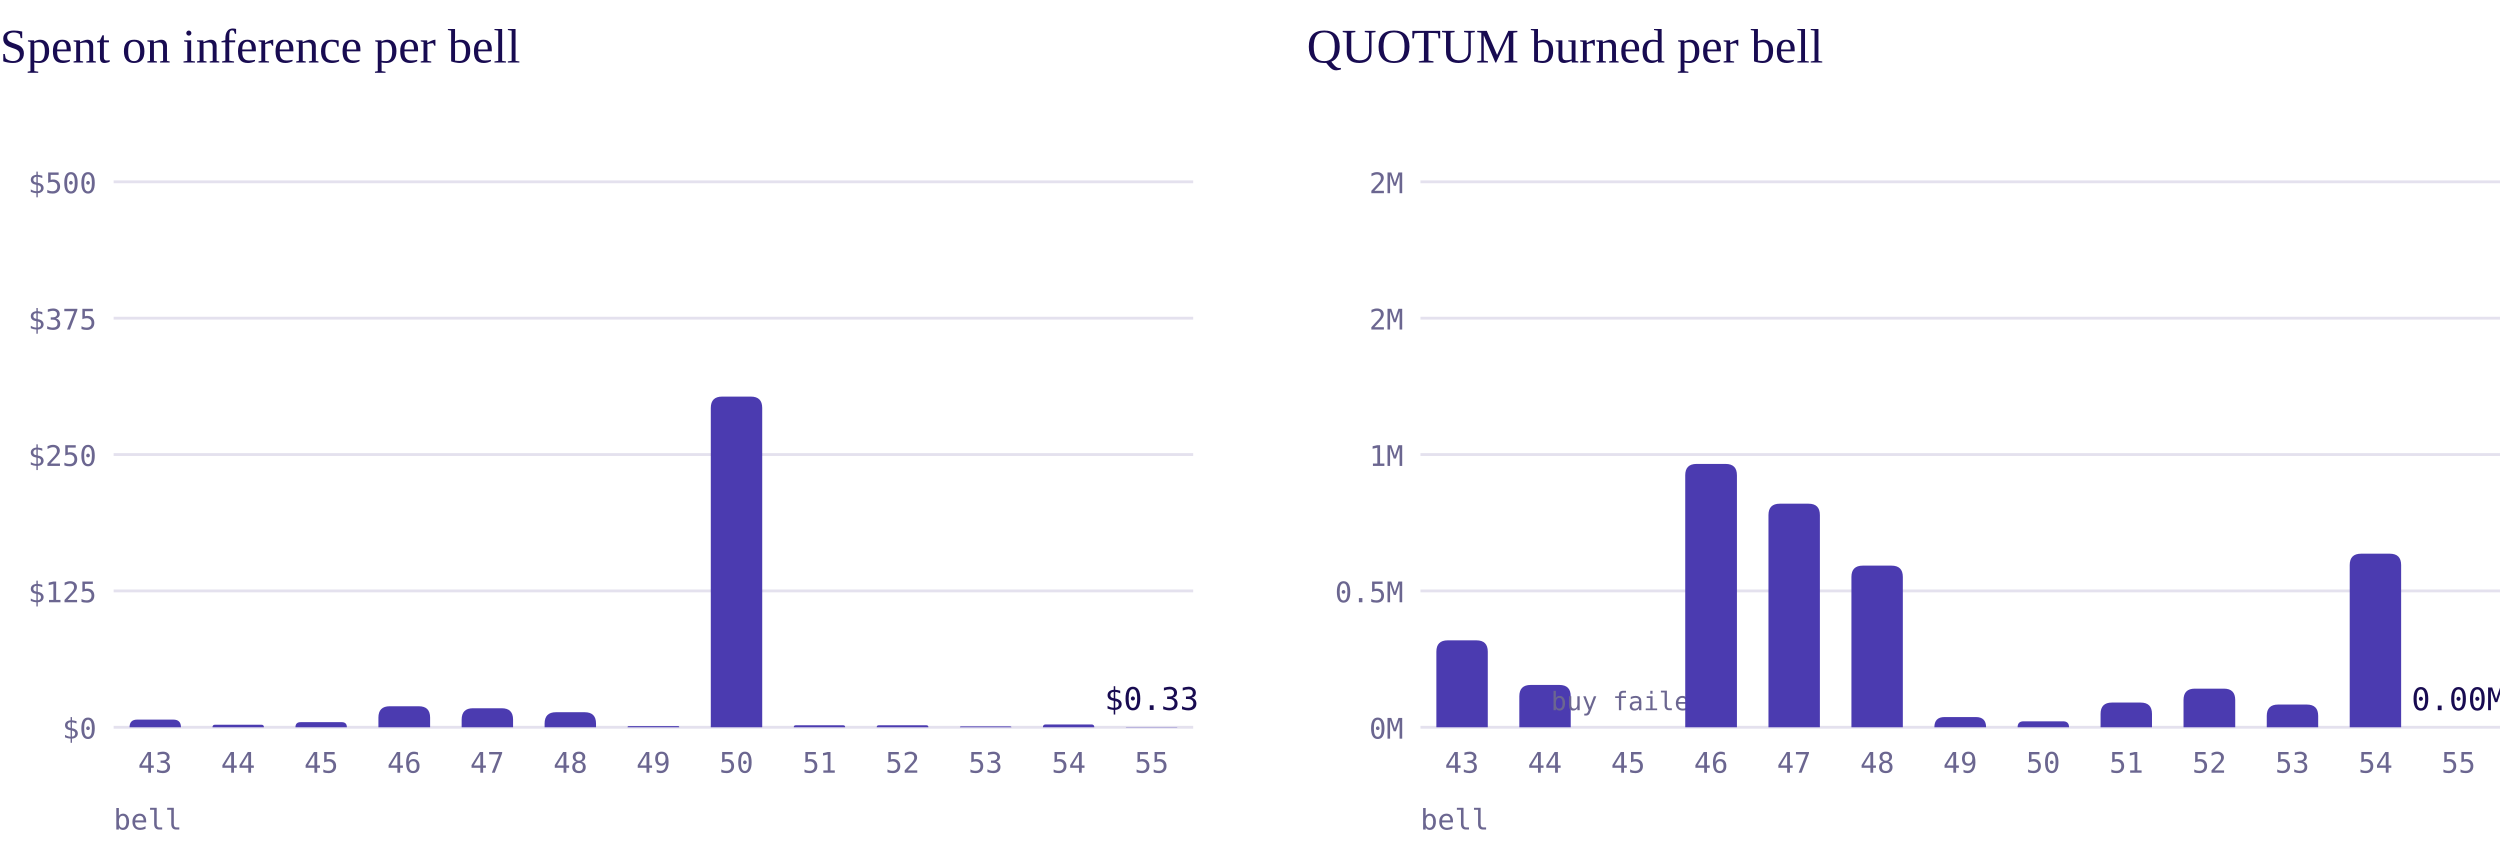
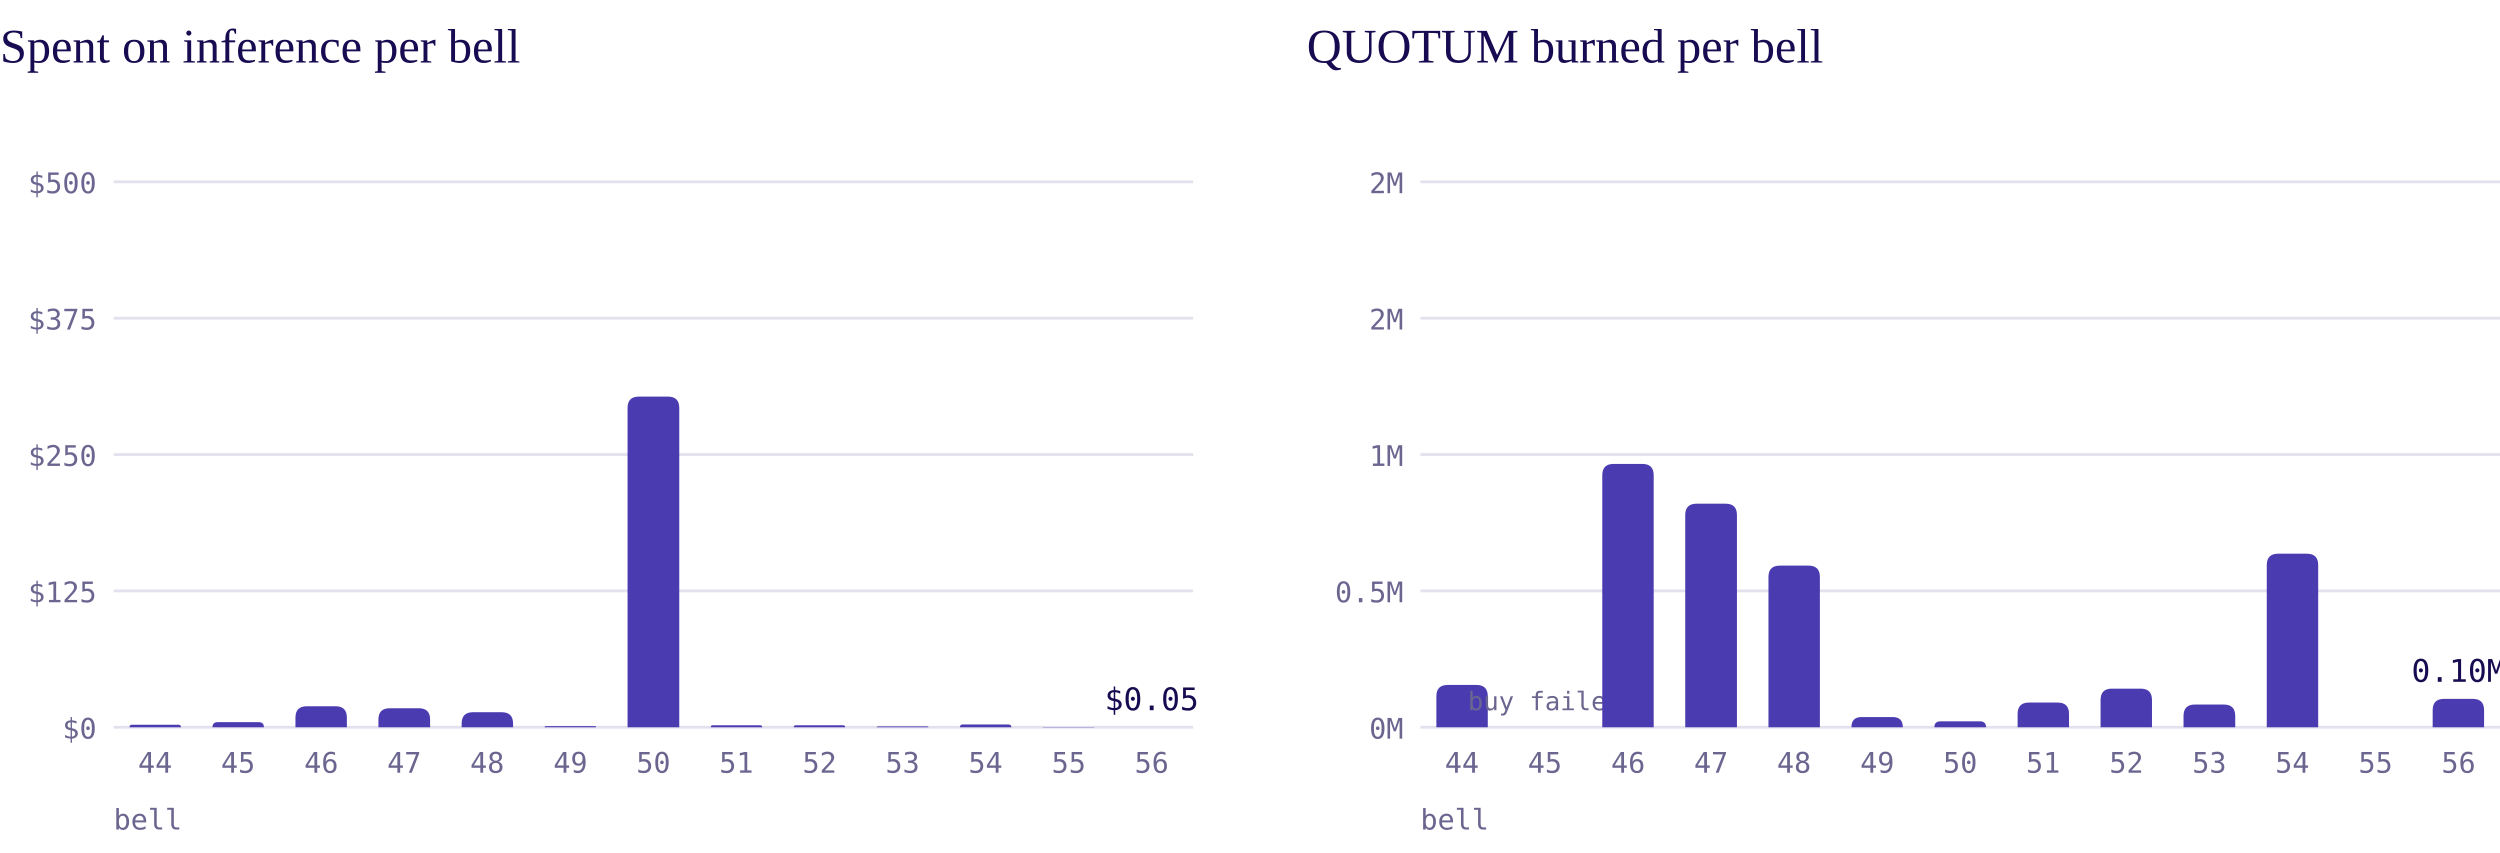
- <svg xmlns="http://www.w3.org/2000/svg" viewBox="0 0 880 300" width="880" height="300" role="img" aria-label="quotum bells 1 to 55: inference spent and QUOTUM burned per bell">
+ <svg xmlns="http://www.w3.org/2000/svg" viewBox="0 0 880 300" width="880" height="300" role="img" aria-label="quotum bells 1 to 56: inference spent and QUOTUM burned per bell">
  <text x="0" y="22" font-family="Georgia,'Times New Roman',serif" font-size="17" fill="#180b51">Spent on inference per bell</text>
  <line x1="40" x2="420" y1="256.0" y2="256.0" stroke="#e4e1ee" stroke-width="1" />
  <text x="34" y="260.0" text-anchor="end" font-family="ui-monospace,SFMono-Regular,Menlo,monospace" font-size="10" fill="#6b6690">$0</text>
  <line x1="40" x2="420" y1="208.0" y2="208.0" stroke="#e4e1ee" stroke-width="1" />
  <text x="34" y="212.0" text-anchor="end" font-family="ui-monospace,SFMono-Regular,Menlo,monospace" font-size="10" fill="#6b6690">$125</text>
  <line x1="40" x2="420" y1="160.0" y2="160.0" stroke="#e4e1ee" stroke-width="1" />
  <text x="34" y="164.0" text-anchor="end" font-family="ui-monospace,SFMono-Regular,Menlo,monospace" font-size="10" fill="#6b6690">$250</text>
  <line x1="40" x2="420" y1="112.0" y2="112.0" stroke="#e4e1ee" stroke-width="1" />
  <text x="34" y="116.0" text-anchor="end" font-family="ui-monospace,SFMono-Regular,Menlo,monospace" font-size="10" fill="#6b6690">$375</text>
  <line x1="40" x2="420" y1="64.0" y2="64.0" stroke="#e4e1ee" stroke-width="1" />
  <text x="34" y="68.0" text-anchor="end" font-family="ui-monospace,SFMono-Regular,Menlo,monospace" font-size="10" fill="#6b6690">$500</text>
-   <path d="M45.6,256.0 V256.0 Q45.6,253.3 48.3,253.3 H61.0 Q63.7,253.3 63.7,256.0 V256.0 Z" fill="#4b3bb0" />
-   <text x="54.6" y="272" text-anchor="middle" font-family="ui-monospace,SFMono-Regular,Menlo,monospace" font-size="10" fill="#6b6690">43</text>
-   <path d="M74.8,256.0 V256.0 Q74.8,255.1 75.7,255.1 H92.0 Q92.9,255.1 92.9,256.0 V256.0 Z" fill="#4b3bb0" />
-   <text x="83.8" y="272" text-anchor="middle" font-family="ui-monospace,SFMono-Regular,Menlo,monospace" font-size="10" fill="#6b6690">44</text>
-   <path d="M104.0,256.0 V256.0 Q104.0,254.2 105.8,254.2 H120.3 Q122.1,254.2 122.1,256.0 V256.0 Z" fill="#4b3bb0" />
-   <text x="113.1" y="272" text-anchor="middle" font-family="ui-monospace,SFMono-Regular,Menlo,monospace" font-size="10" fill="#6b6690">45</text>
-   <path d="M133.2,256.0 V252.6 Q133.2,248.6 137.2,248.6 H147.4 Q151.4,248.6 151.4,252.6 V256.0 Z" fill="#4b3bb0" />
-   <text x="142.3" y="272" text-anchor="middle" font-family="ui-monospace,SFMono-Regular,Menlo,monospace" font-size="10" fill="#6b6690">46</text>
-   <path d="M162.5,256.0 V253.3 Q162.5,249.3 166.5,249.3 H176.6 Q180.6,249.3 180.6,253.3 V256.0 Z" fill="#4b3bb0" />
-   <text x="171.5" y="272" text-anchor="middle" font-family="ui-monospace,SFMono-Regular,Menlo,monospace" font-size="10" fill="#6b6690">47</text>
-   <path d="M191.7,256.0 V254.7 Q191.7,250.7 195.7,250.7 H205.8 Q209.8,250.7 209.8,254.7 V256.0 Z" fill="#4b3bb0" />
-   <text x="200.8" y="272" text-anchor="middle" font-family="ui-monospace,SFMono-Regular,Menlo,monospace" font-size="10" fill="#6b6690">48</text>
-   <path d="M220.9,256.0 V256.0 Q220.9,255.6 221.3,255.6 H238.7 Q239.1,255.6 239.1,256.0 V256.0 Z" fill="#4b3bb0" />
-   <text x="230.0" y="272" text-anchor="middle" font-family="ui-monospace,SFMono-Regular,Menlo,monospace" font-size="10" fill="#6b6690">49</text>
-   <path d="M250.2,256.0 V143.6 Q250.2,139.6 254.2,139.6 H264.3 Q268.3,139.6 268.3,143.6 V256.0 Z" fill="#4b3bb0" />
-   <text x="259.2" y="272" text-anchor="middle" font-family="ui-monospace,SFMono-Regular,Menlo,monospace" font-size="10" fill="#6b6690">50</text>
+   <path d="M45.6,256.0 V256.0 Q45.6,255.1 46.4,255.1 H62.8 Q63.7,255.1 63.7,256.0 V256.0 Z" fill="#4b3bb0" />
+   <text x="54.6" y="272" text-anchor="middle" font-family="ui-monospace,SFMono-Regular,Menlo,monospace" font-size="10" fill="#6b6690">44</text>
+   <path d="M74.8,256.0 V256.0 Q74.8,254.2 76.6,254.2 H91.1 Q92.9,254.2 92.9,256.0 V256.0 Z" fill="#4b3bb0" />
+   <text x="83.8" y="272" text-anchor="middle" font-family="ui-monospace,SFMono-Regular,Menlo,monospace" font-size="10" fill="#6b6690">45</text>
+   <path d="M104.0,256.0 V252.6 Q104.0,248.6 108.0,248.6 H118.1 Q122.1,248.6 122.1,252.6 V256.0 Z" fill="#4b3bb0" />
+   <text x="113.1" y="272" text-anchor="middle" font-family="ui-monospace,SFMono-Regular,Menlo,monospace" font-size="10" fill="#6b6690">46</text>
+   <path d="M133.2,256.0 V253.3 Q133.2,249.3 137.2,249.3 H147.4 Q151.4,249.3 151.4,253.3 V256.0 Z" fill="#4b3bb0" />
+   <text x="142.3" y="272" text-anchor="middle" font-family="ui-monospace,SFMono-Regular,Menlo,monospace" font-size="10" fill="#6b6690">47</text>
+   <path d="M162.5,256.0 V254.7 Q162.5,250.7 166.5,250.7 H176.6 Q180.6,250.7 180.6,254.7 V256.0 Z" fill="#4b3bb0" />
+   <text x="171.5" y="272" text-anchor="middle" font-family="ui-monospace,SFMono-Regular,Menlo,monospace" font-size="10" fill="#6b6690">48</text>
+   <path d="M191.7,256.0 V256.0 Q191.7,255.6 192.1,255.6 H209.5 Q209.8,255.6 209.8,256.0 V256.0 Z" fill="#4b3bb0" />
+   <text x="200.8" y="272" text-anchor="middle" font-family="ui-monospace,SFMono-Regular,Menlo,monospace" font-size="10" fill="#6b6690">49</text>
+   <path d="M220.9,256.0 V143.6 Q220.9,139.6 224.9,139.6 H235.1 Q239.1,139.6 239.1,143.6 V256.0 Z" fill="#4b3bb0" />
+   <text x="230.0" y="272" text-anchor="middle" font-family="ui-monospace,SFMono-Regular,Menlo,monospace" font-size="10" fill="#6b6690">50</text>
+   <path d="M250.2,256.0 V256.0 Q250.2,255.3 250.8,255.3 H267.6 Q268.3,255.3 268.3,256.0 V256.0 Z" fill="#4b3bb0" />
+   <text x="259.2" y="272" text-anchor="middle" font-family="ui-monospace,SFMono-Regular,Menlo,monospace" font-size="10" fill="#6b6690">51</text>
  <path d="M279.4,256.0 V256.0 Q279.4,255.3 280.1,255.3 H296.8 Q297.5,255.3 297.5,256.0 V256.0 Z" fill="#4b3bb0" />
-   <text x="288.5" y="272" text-anchor="middle" font-family="ui-monospace,SFMono-Regular,Menlo,monospace" font-size="10" fill="#6b6690">51</text>
-   <path d="M308.6,256.0 V256.0 Q308.6,255.3 309.3,255.3 H326.1 Q326.8,255.3 326.8,256.0 V256.0 Z" fill="#4b3bb0" />
-   <text x="317.7" y="272" text-anchor="middle" font-family="ui-monospace,SFMono-Regular,Menlo,monospace" font-size="10" fill="#6b6690">52</text>
-   <path d="M337.9,256.0 V256.0 Q337.9,255.7 338.2,255.7 H355.6 Q356.0,255.7 356.0,256.0 V256.0 Z" fill="#4b3bb0" />
-   <text x="346.9" y="272" text-anchor="middle" font-family="ui-monospace,SFMono-Regular,Menlo,monospace" font-size="10" fill="#6b6690">53</text>
-   <path d="M367.1,256.0 V256.0 Q367.1,255.0 368.1,255.0 H384.2 Q385.2,255.0 385.2,256.0 V256.0 Z" fill="#4b3bb0" />
-   <text x="376.2" y="272" text-anchor="middle" font-family="ui-monospace,SFMono-Regular,Menlo,monospace" font-size="10" fill="#6b6690">54</text>
-   <path d="M396.3,256.0 V256.0 Q396.3,255.9 396.5,255.9 H414.3 Q414.4,255.9 414.4,256.0 V256.0 Z" fill="#4b3bb0" />
-   <text x="405.4" y="272" text-anchor="middle" font-family="ui-monospace,SFMono-Regular,Menlo,monospace" font-size="10" fill="#6b6690">55</text>
-   <text x="405.4" y="249.9" text-anchor="middle" font-family="ui-monospace,SFMono-Regular,Menlo,monospace" font-size="11" fill="#180b51">$0.33</text>
+   <text x="288.5" y="272" text-anchor="middle" font-family="ui-monospace,SFMono-Regular,Menlo,monospace" font-size="10" fill="#6b6690">52</text>
+   <path d="M308.6,256.0 V256.0 Q308.6,255.7 309.0,255.7 H326.4 Q326.8,255.7 326.8,256.0 V256.0 Z" fill="#4b3bb0" />
+   <text x="317.7" y="272" text-anchor="middle" font-family="ui-monospace,SFMono-Regular,Menlo,monospace" font-size="10" fill="#6b6690">53</text>
+   <path d="M337.9,256.0 V256.0 Q337.9,255.0 338.9,255.0 H354.9 Q356.0,255.0 356.0,256.0 V256.0 Z" fill="#4b3bb0" />
+   <text x="346.9" y="272" text-anchor="middle" font-family="ui-monospace,SFMono-Regular,Menlo,monospace" font-size="10" fill="#6b6690">54</text>
+   <path d="M367.1,256.0 V256.0 Q367.1,255.9 367.2,255.9 H385.1 Q385.2,255.9 385.2,256.0 V256.0 Z" fill="#4b3bb0" />
+   <text x="376.2" y="272" text-anchor="middle" font-family="ui-monospace,SFMono-Regular,Menlo,monospace" font-size="10" fill="#6b6690">55</text>
+   <path d="M396.3,256.0 V256.0 Q396.3,256.0 396.3,256.0 H414.4 Q414.4,256.0 414.4,256.0 V256.0 Z" fill="#4b3bb0" />
+   <text x="405.4" y="272" text-anchor="middle" font-family="ui-monospace,SFMono-Regular,Menlo,monospace" font-size="10" fill="#6b6690">56</text>
+   <text x="405.4" y="250.0" text-anchor="middle" font-family="ui-monospace,SFMono-Regular,Menlo,monospace" font-size="11" fill="#180b51">$0.05</text>
  <text x="40" y="292" font-family="ui-monospace,SFMono-Regular,Menlo,monospace" font-size="10" fill="#6b6690">bell</text>
  <text x="460" y="22" font-family="Georgia,'Times New Roman',serif" font-size="17" fill="#180b51">QUOTUM burned per bell</text>
  <line x1="500" x2="880" y1="256.0" y2="256.0" stroke="#e4e1ee" stroke-width="1" />
  <text x="494" y="260.0" text-anchor="end" font-family="ui-monospace,SFMono-Regular,Menlo,monospace" font-size="10" fill="#6b6690">0M</text>
  <line x1="500" x2="880" y1="208.0" y2="208.0" stroke="#e4e1ee" stroke-width="1" />
  <text x="494" y="212.0" text-anchor="end" font-family="ui-monospace,SFMono-Regular,Menlo,monospace" font-size="10" fill="#6b6690">0.5M</text>
  <line x1="500" x2="880" y1="160.0" y2="160.0" stroke="#e4e1ee" stroke-width="1" />
  <text x="494" y="164.0" text-anchor="end" font-family="ui-monospace,SFMono-Regular,Menlo,monospace" font-size="10" fill="#6b6690">1M</text>
  <line x1="500" x2="880" y1="112.0" y2="112.0" stroke="#e4e1ee" stroke-width="1" />
  <text x="494" y="116.0" text-anchor="end" font-family="ui-monospace,SFMono-Regular,Menlo,monospace" font-size="10" fill="#6b6690">2M</text>
  <line x1="500" x2="880" y1="64.0" y2="64.0" stroke="#e4e1ee" stroke-width="1" />
  <text x="494" y="68.0" text-anchor="end" font-family="ui-monospace,SFMono-Regular,Menlo,monospace" font-size="10" fill="#6b6690">2M</text>
-   <path d="M505.6,256.0 V229.4 Q505.6,225.4 509.6,225.4 H519.7 Q523.7,225.4 523.7,229.4 V256.0 Z" fill="#4b3bb0" />
-   <text x="514.6" y="272" text-anchor="middle" font-family="ui-monospace,SFMono-Regular,Menlo,monospace" font-size="10" fill="#6b6690">43</text>
-   <path d="M534.8,256.0 V245.1 Q534.8,241.1 538.8,241.1 H548.9 Q552.9,241.1 552.9,245.1 V256.0 Z" fill="#4b3bb0" />
-   <text x="543.8" y="272" text-anchor="middle" font-family="ui-monospace,SFMono-Regular,Menlo,monospace" font-size="10" fill="#6b6690">44</text>
-   <text x="573.1" y="272" text-anchor="middle" font-family="ui-monospace,SFMono-Regular,Menlo,monospace" font-size="10" fill="#6b6690">45</text>
-   <text x="573.1" y="250" text-anchor="middle" font-family="ui-monospace,SFMono-Regular,Menlo,monospace" font-size="9" fill="#6b6690">buy failed</text>
-   <path d="M593.2,256.0 V167.3 Q593.2,163.3 597.2,163.3 H607.4 Q611.4,163.3 611.4,167.3 V256.0 Z" fill="#4b3bb0" />
-   <text x="602.3" y="272" text-anchor="middle" font-family="ui-monospace,SFMono-Regular,Menlo,monospace" font-size="10" fill="#6b6690">46</text>
-   <path d="M622.5,256.0 V181.3 Q622.5,177.3 626.5,177.3 H636.6 Q640.6,177.3 640.6,181.3 V256.0 Z" fill="#4b3bb0" />
-   <text x="631.5" y="272" text-anchor="middle" font-family="ui-monospace,SFMono-Regular,Menlo,monospace" font-size="10" fill="#6b6690">47</text>
-   <path d="M651.7,256.0 V203.1 Q651.7,199.1 655.7,199.1 H665.8 Q669.8,199.1 669.8,203.1 V256.0 Z" fill="#4b3bb0" />
-   <text x="660.8" y="272" text-anchor="middle" font-family="ui-monospace,SFMono-Regular,Menlo,monospace" font-size="10" fill="#6b6690">48</text>
-   <path d="M680.9,256.0 V256.0 Q680.9,252.4 684.5,252.4 H695.5 Q699.1,252.4 699.1,256.0 V256.0 Z" fill="#4b3bb0" />
-   <text x="690.0" y="272" text-anchor="middle" font-family="ui-monospace,SFMono-Regular,Menlo,monospace" font-size="10" fill="#6b6690">49</text>
-   <path d="M710.2,256.0 V256.0 Q710.2,253.9 712.3,253.9 H726.2 Q728.3,253.9 728.3,256.0 V256.0 Z" fill="#4b3bb0" />
-   <text x="719.2" y="272" text-anchor="middle" font-family="ui-monospace,SFMono-Regular,Menlo,monospace" font-size="10" fill="#6b6690">50</text>
-   <path d="M739.4,256.0 V251.3 Q739.4,247.3 743.4,247.3 H753.5 Q757.5,247.3 757.5,251.3 V256.0 Z" fill="#4b3bb0" />
-   <text x="748.5" y="272" text-anchor="middle" font-family="ui-monospace,SFMono-Regular,Menlo,monospace" font-size="10" fill="#6b6690">51</text>
-   <path d="M768.6,256.0 V246.4 Q768.6,242.4 772.6,242.4 H782.8 Q786.8,242.4 786.8,246.4 V256.0 Z" fill="#4b3bb0" />
-   <text x="777.7" y="272" text-anchor="middle" font-family="ui-monospace,SFMono-Regular,Menlo,monospace" font-size="10" fill="#6b6690">52</text>
-   <path d="M797.9,256.0 V252.0 Q797.9,248.0 801.9,248.0 H812.0 Q816.0,248.0 816.0,252.0 V256.0 Z" fill="#4b3bb0" />
-   <text x="806.9" y="272" text-anchor="middle" font-family="ui-monospace,SFMono-Regular,Menlo,monospace" font-size="10" fill="#6b6690">53</text>
-   <path d="M827.1,256.0 V198.9 Q827.1,194.9 831.1,194.9 H841.2 Q845.2,194.9 845.2,198.9 V256.0 Z" fill="#4b3bb0" />
-   <text x="836.2" y="272" text-anchor="middle" font-family="ui-monospace,SFMono-Regular,Menlo,monospace" font-size="10" fill="#6b6690">54</text>
-   <text x="865.4" y="272" text-anchor="middle" font-family="ui-monospace,SFMono-Regular,Menlo,monospace" font-size="10" fill="#6b6690">55</text>
-   <text x="865.4" y="250.0" text-anchor="middle" font-family="ui-monospace,SFMono-Regular,Menlo,monospace" font-size="11" fill="#180b51">0.00M</text>
+   <path d="M505.6,256.0 V245.1 Q505.6,241.1 509.6,241.1 H519.7 Q523.7,241.1 523.7,245.1 V256.0 Z" fill="#4b3bb0" />
+   <text x="514.6" y="272" text-anchor="middle" font-family="ui-monospace,SFMono-Regular,Menlo,monospace" font-size="10" fill="#6b6690">44</text>
+   <text x="543.8" y="272" text-anchor="middle" font-family="ui-monospace,SFMono-Regular,Menlo,monospace" font-size="10" fill="#6b6690">45</text>
+   <text x="543.8" y="250" text-anchor="middle" font-family="ui-monospace,SFMono-Regular,Menlo,monospace" font-size="9" fill="#6b6690">buy failed</text>
+   <path d="M564.0,256.0 V167.3 Q564.0,163.3 568.0,163.3 H578.1 Q582.1,163.3 582.1,167.3 V256.0 Z" fill="#4b3bb0" />
+   <text x="573.1" y="272" text-anchor="middle" font-family="ui-monospace,SFMono-Regular,Menlo,monospace" font-size="10" fill="#6b6690">46</text>
+   <path d="M593.2,256.0 V181.3 Q593.2,177.3 597.2,177.3 H607.4 Q611.4,177.3 611.4,181.3 V256.0 Z" fill="#4b3bb0" />
+   <text x="602.3" y="272" text-anchor="middle" font-family="ui-monospace,SFMono-Regular,Menlo,monospace" font-size="10" fill="#6b6690">47</text>
+   <path d="M622.5,256.0 V203.1 Q622.5,199.1 626.5,199.1 H636.6 Q640.6,199.1 640.6,203.1 V256.0 Z" fill="#4b3bb0" />
+   <text x="631.5" y="272" text-anchor="middle" font-family="ui-monospace,SFMono-Regular,Menlo,monospace" font-size="10" fill="#6b6690">48</text>
+   <path d="M651.7,256.0 V256.0 Q651.7,252.4 655.3,252.4 H666.2 Q669.8,252.4 669.8,256.0 V256.0 Z" fill="#4b3bb0" />
+   <text x="660.8" y="272" text-anchor="middle" font-family="ui-monospace,SFMono-Regular,Menlo,monospace" font-size="10" fill="#6b6690">49</text>
+   <path d="M680.9,256.0 V256.0 Q680.9,253.9 683.1,253.9 H696.9 Q699.1,253.9 699.1,256.0 V256.0 Z" fill="#4b3bb0" />
+   <text x="690.0" y="272" text-anchor="middle" font-family="ui-monospace,SFMono-Regular,Menlo,monospace" font-size="10" fill="#6b6690">50</text>
+   <path d="M710.2,256.0 V251.3 Q710.2,247.3 714.2,247.3 H724.3 Q728.3,247.3 728.3,251.3 V256.0 Z" fill="#4b3bb0" />
+   <text x="719.2" y="272" text-anchor="middle" font-family="ui-monospace,SFMono-Regular,Menlo,monospace" font-size="10" fill="#6b6690">51</text>
+   <path d="M739.4,256.0 V246.4 Q739.4,242.4 743.4,242.4 H753.5 Q757.5,242.4 757.5,246.4 V256.0 Z" fill="#4b3bb0" />
+   <text x="748.5" y="272" text-anchor="middle" font-family="ui-monospace,SFMono-Regular,Menlo,monospace" font-size="10" fill="#6b6690">52</text>
+   <path d="M768.6,256.0 V252.0 Q768.6,248.0 772.6,248.0 H782.8 Q786.8,248.0 786.8,252.0 V256.0 Z" fill="#4b3bb0" />
+   <text x="777.7" y="272" text-anchor="middle" font-family="ui-monospace,SFMono-Regular,Menlo,monospace" font-size="10" fill="#6b6690">53</text>
+   <path d="M797.9,256.0 V198.9 Q797.9,194.9 801.9,194.9 H812.0 Q816.0,194.9 816.0,198.9 V256.0 Z" fill="#4b3bb0" />
+   <text x="806.9" y="272" text-anchor="middle" font-family="ui-monospace,SFMono-Regular,Menlo,monospace" font-size="10" fill="#6b6690">54</text>
+   <text x="836.2" y="272" text-anchor="middle" font-family="ui-monospace,SFMono-Regular,Menlo,monospace" font-size="10" fill="#6b6690">55</text>
+   <path d="M856.3,256.0 V250.0 Q856.3,246.0 860.3,246.0 H870.4 Q874.4,246.0 874.4,250.0 V256.0 Z" fill="#4b3bb0" />
+   <text x="865.4" y="272" text-anchor="middle" font-family="ui-monospace,SFMono-Regular,Menlo,monospace" font-size="10" fill="#6b6690">56</text>
+   <text x="865.4" y="240.0" text-anchor="middle" font-family="ui-monospace,SFMono-Regular,Menlo,monospace" font-size="11" fill="#180b51">0.10M</text>
  <text x="500" y="292" font-family="ui-monospace,SFMono-Regular,Menlo,monospace" font-size="10" fill="#6b6690">bell</text>
</svg>
